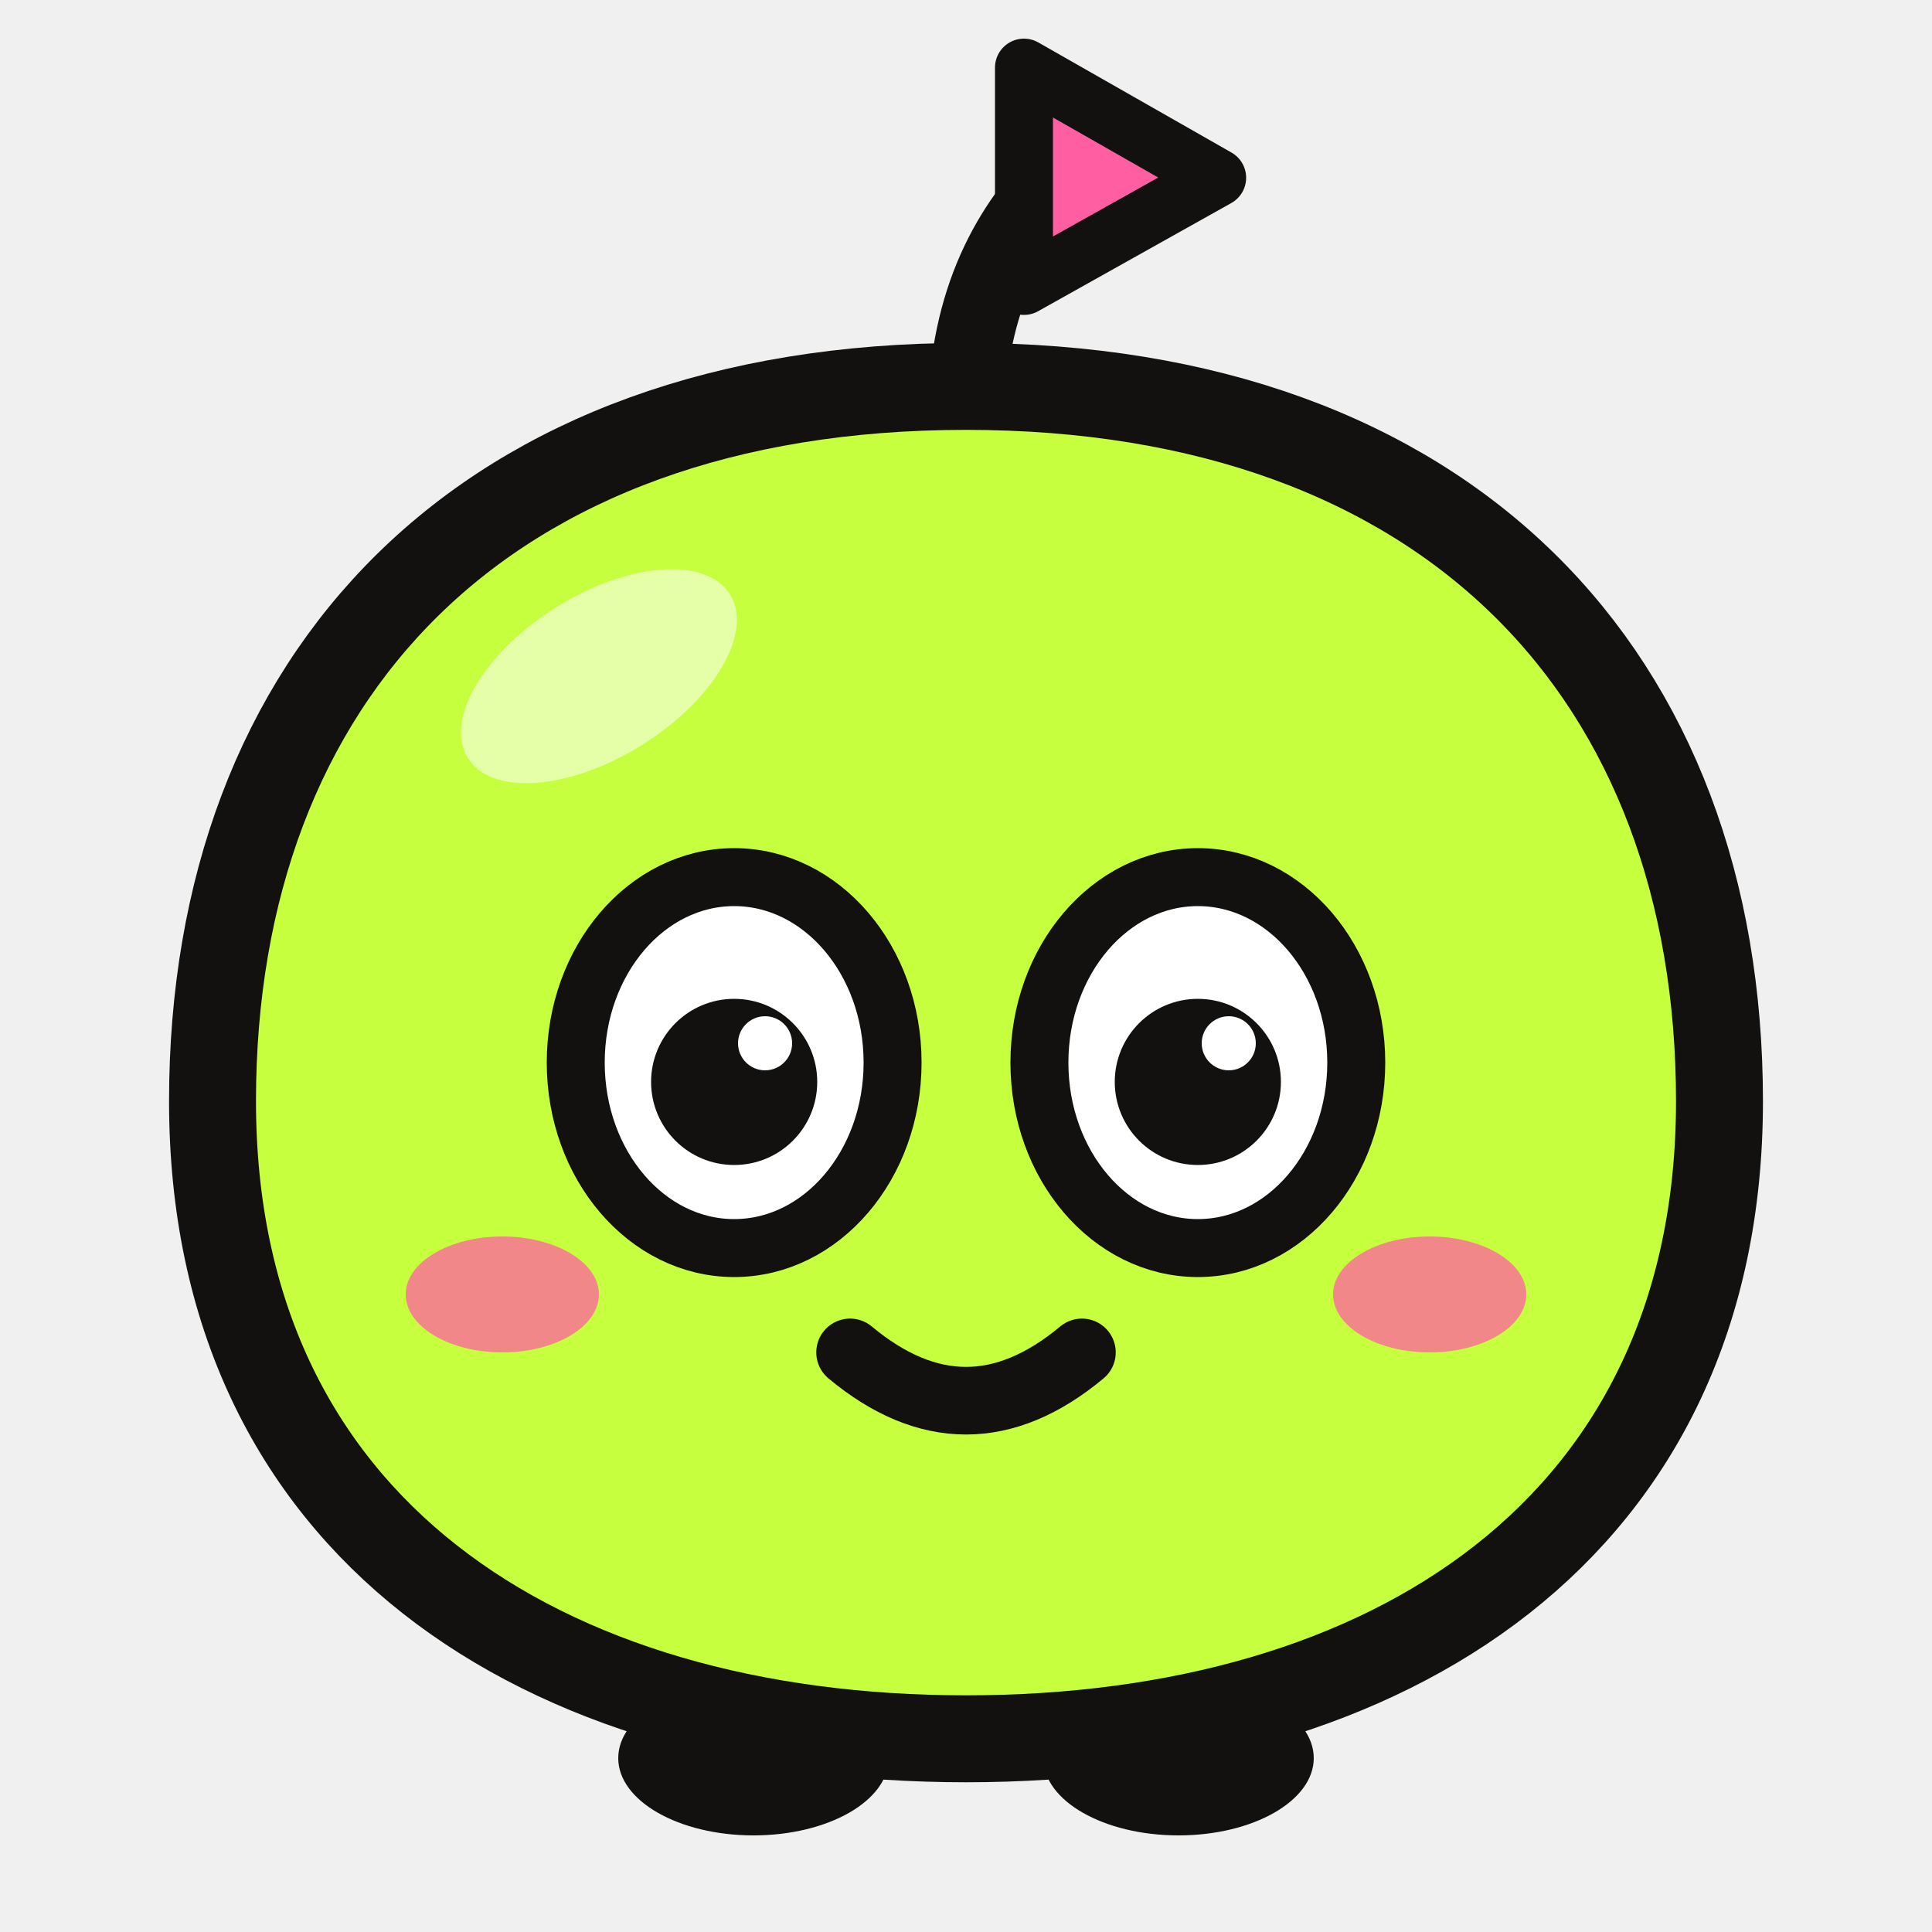
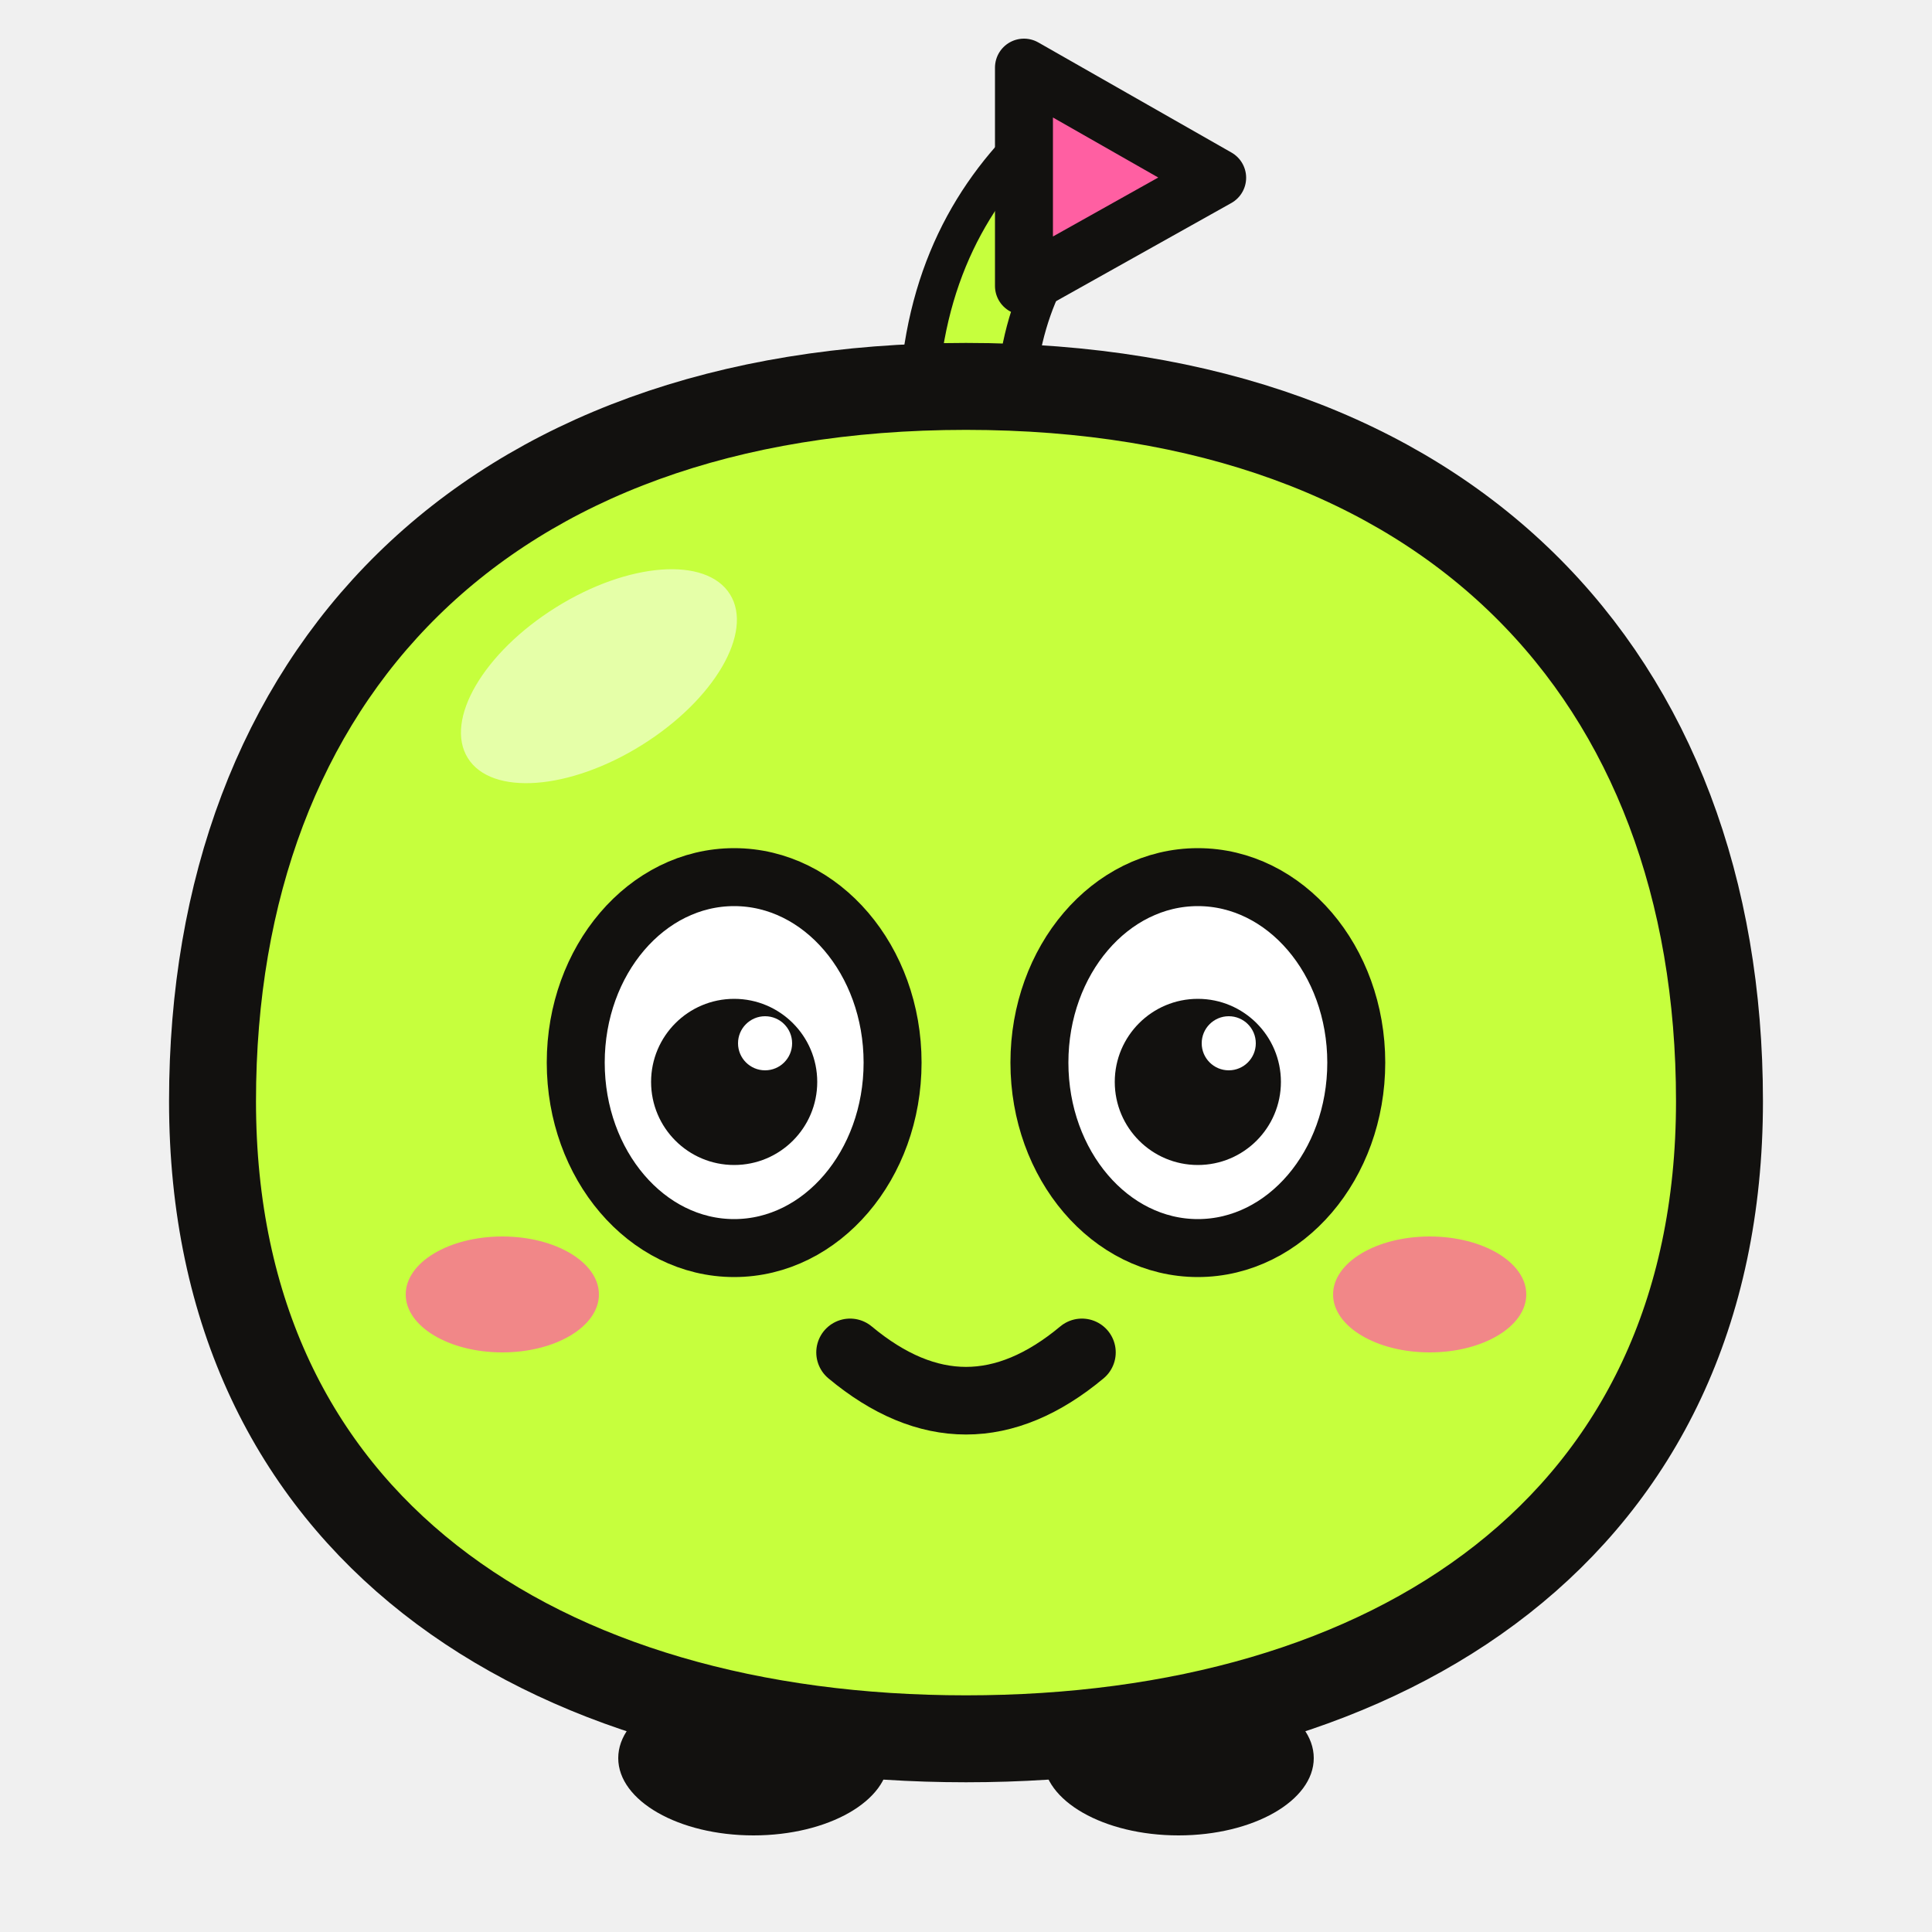
<svg xmlns="http://www.w3.org/2000/svg" viewBox="0 0 100 100">
-   <path d="M50 22 C50 16 52 12 55 9" fill="none" stroke="#12110f" stroke-width="4" stroke-linecap="round" />
+   <path d="M50 22 C50 16 52 12 55 9" fill="none" stroke="#12110f" stroke-width="7" stroke-linecap="round" />
+   <path d="M50 22 C50 16 52 12 55 9" fill="none" stroke="#c6ff3d" stroke-width="3" stroke-linecap="round" />
  <path d="M53 3.5 L63 9.2 L53 14.8 Z" fill="#ff5fa2" stroke="#12110f" stroke-width="3" stroke-linejoin="round" />
  <ellipse cx="39" cy="91" rx="7" ry="4" fill="#12110f" />
  <ellipse cx="61" cy="91" rx="7" ry="4" fill="#12110f" />
  <path d="M50 20 C75 20 89 35 89 57 C89 79 72 90 50 90 C28 90 11 79 11 57 C11 35 25 20 50 20 Z" fill="#c6ff3d" stroke="#12110f" stroke-width="4.5" />
  <ellipse cx="31" cy="35" rx="8" ry="4.2" fill="#fff" opacity=".55" transform="rotate(-32 31 35)" />
  <ellipse cx="26" cy="67" rx="5" ry="3" fill="#ff5fa2" opacity=".75" />
  <ellipse cx="74" cy="67" rx="5" ry="3" fill="#ff5fa2" opacity=".75" />
  <ellipse cx="38" cy="55" rx="8.2" ry="9.6" fill="#fff" stroke="#12110f" stroke-width="3" />
  <circle cx="38" cy="56" r="4.3" fill="#12110f" />
  <circle cx="39.6" cy="54" r="1.4" fill="#fff" />
  <ellipse cx="62" cy="55" rx="8.2" ry="9.6" fill="#fff" stroke="#12110f" stroke-width="3" />
  <circle cx="62" cy="56" r="4.3" fill="#12110f" />
  <circle cx="63.6" cy="54" r="1.4" fill="#fff" />
  <path d="M44 70 Q50 75 56 70" fill="none" stroke="#12110f" stroke-width="3.5" stroke-linecap="round" />
</svg>
